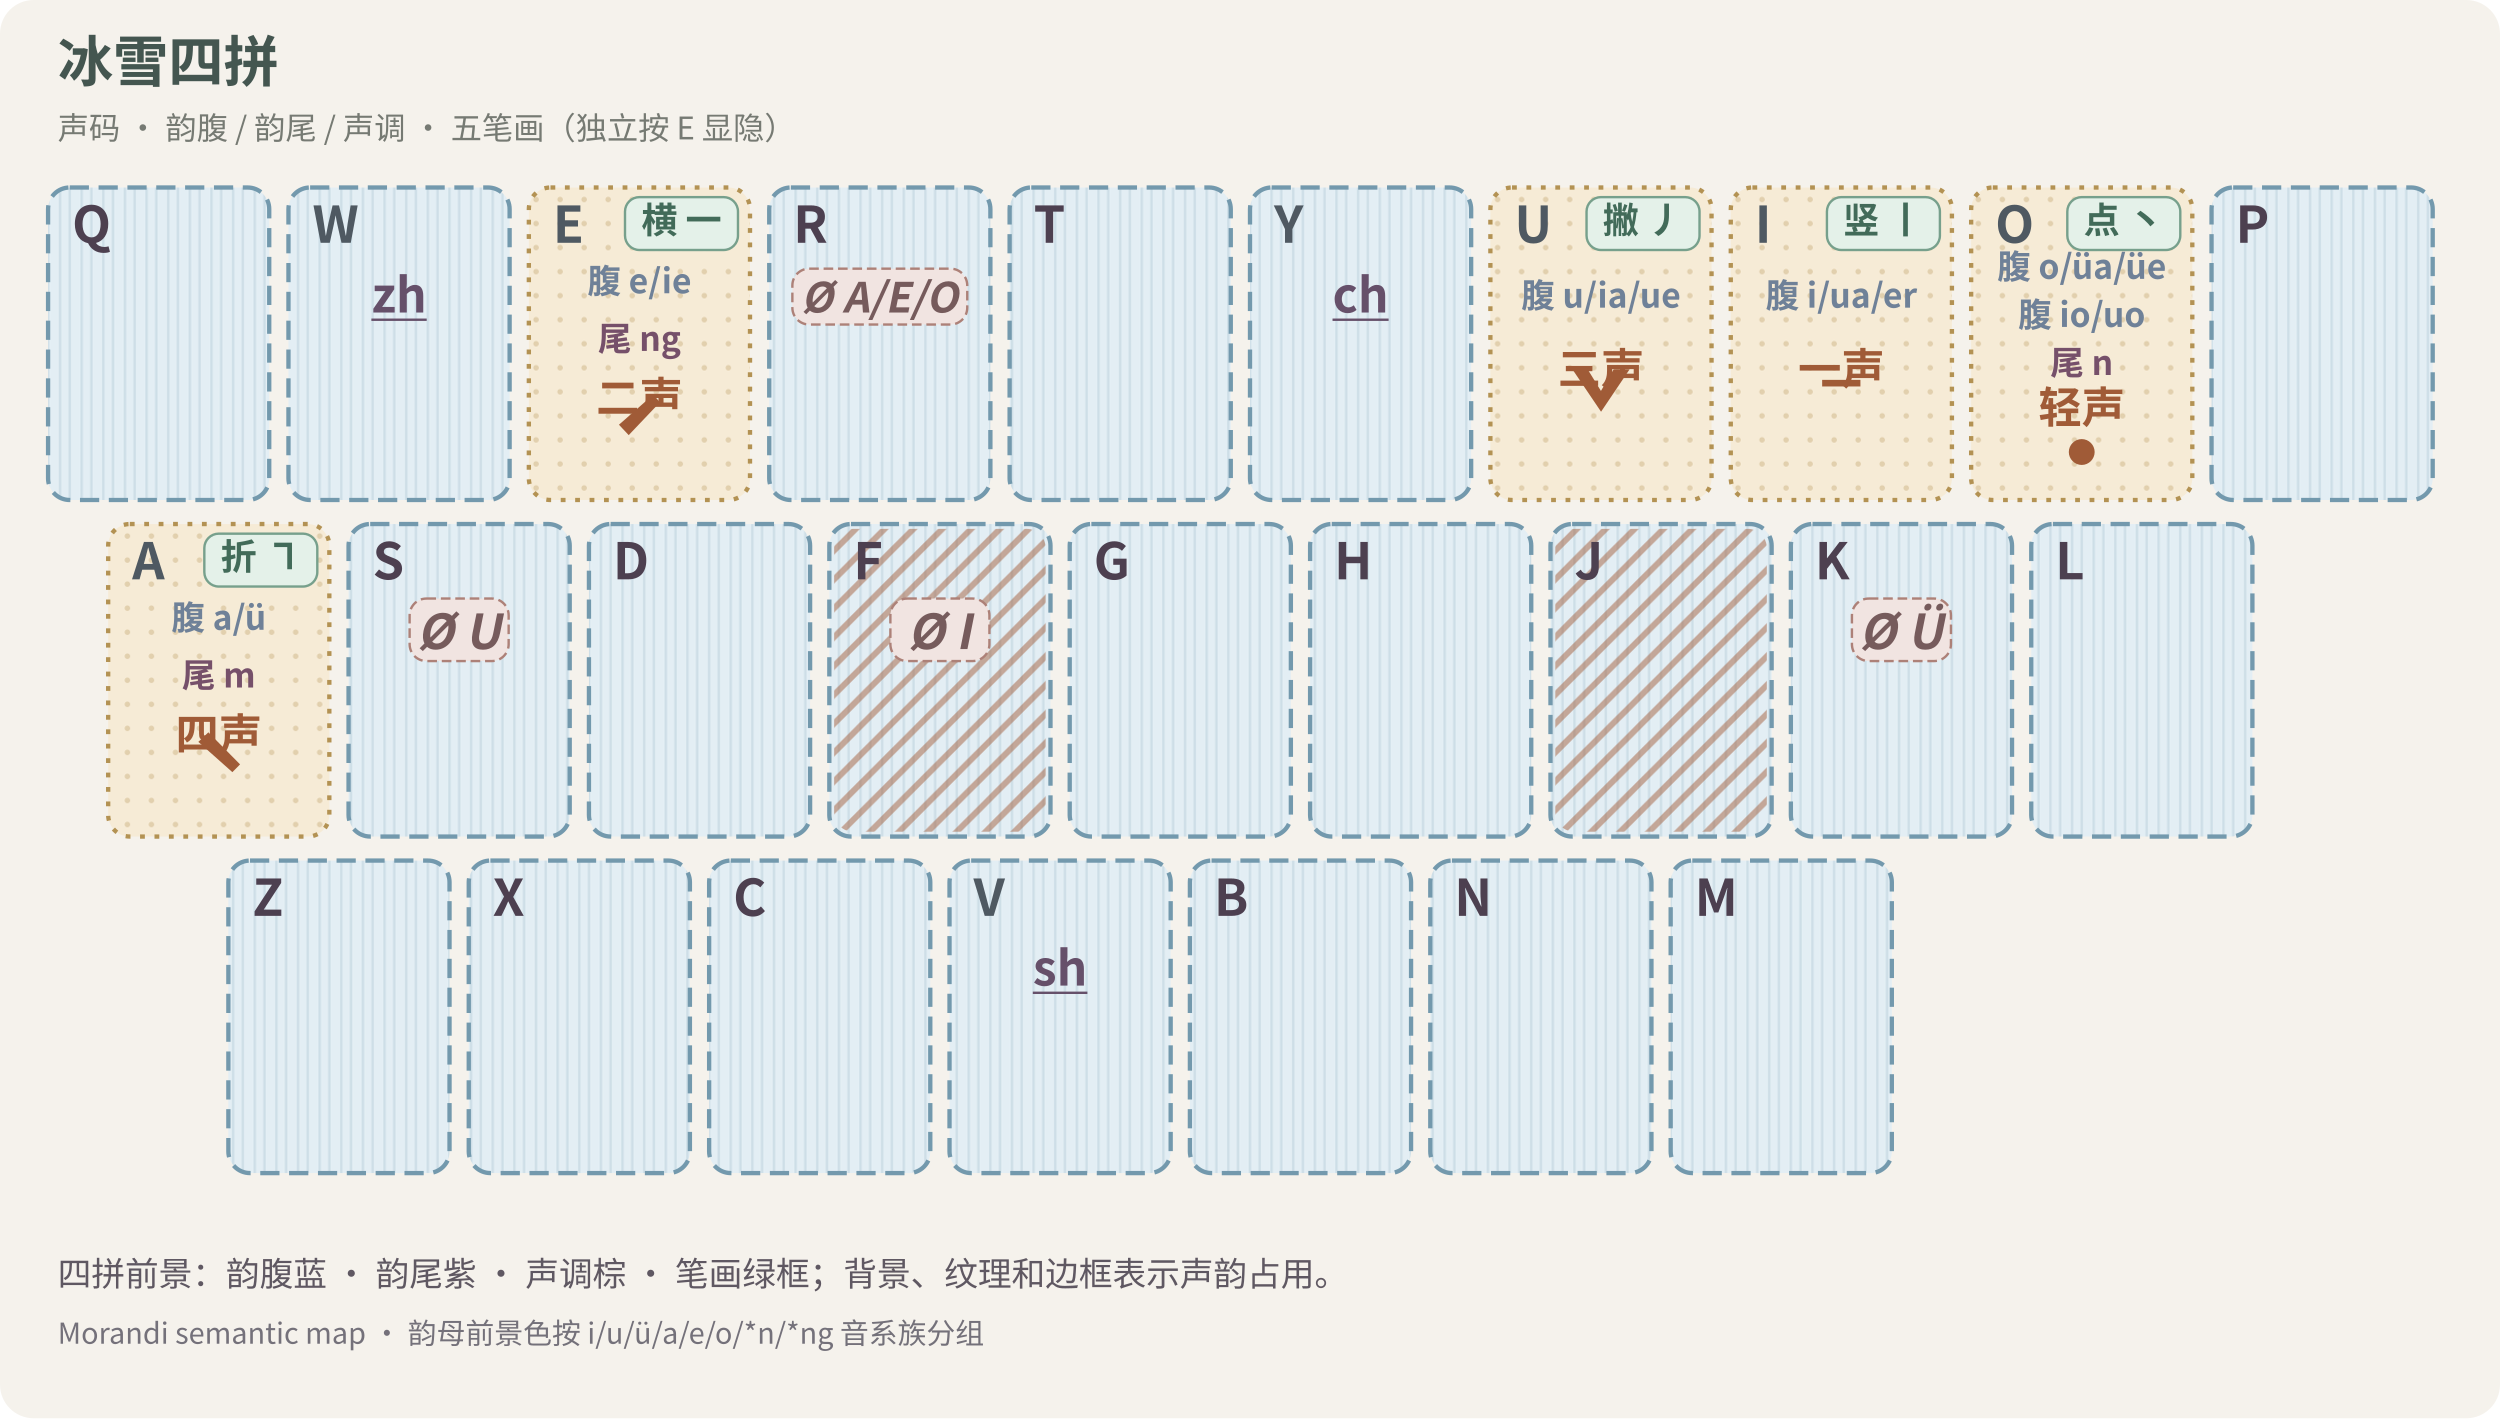
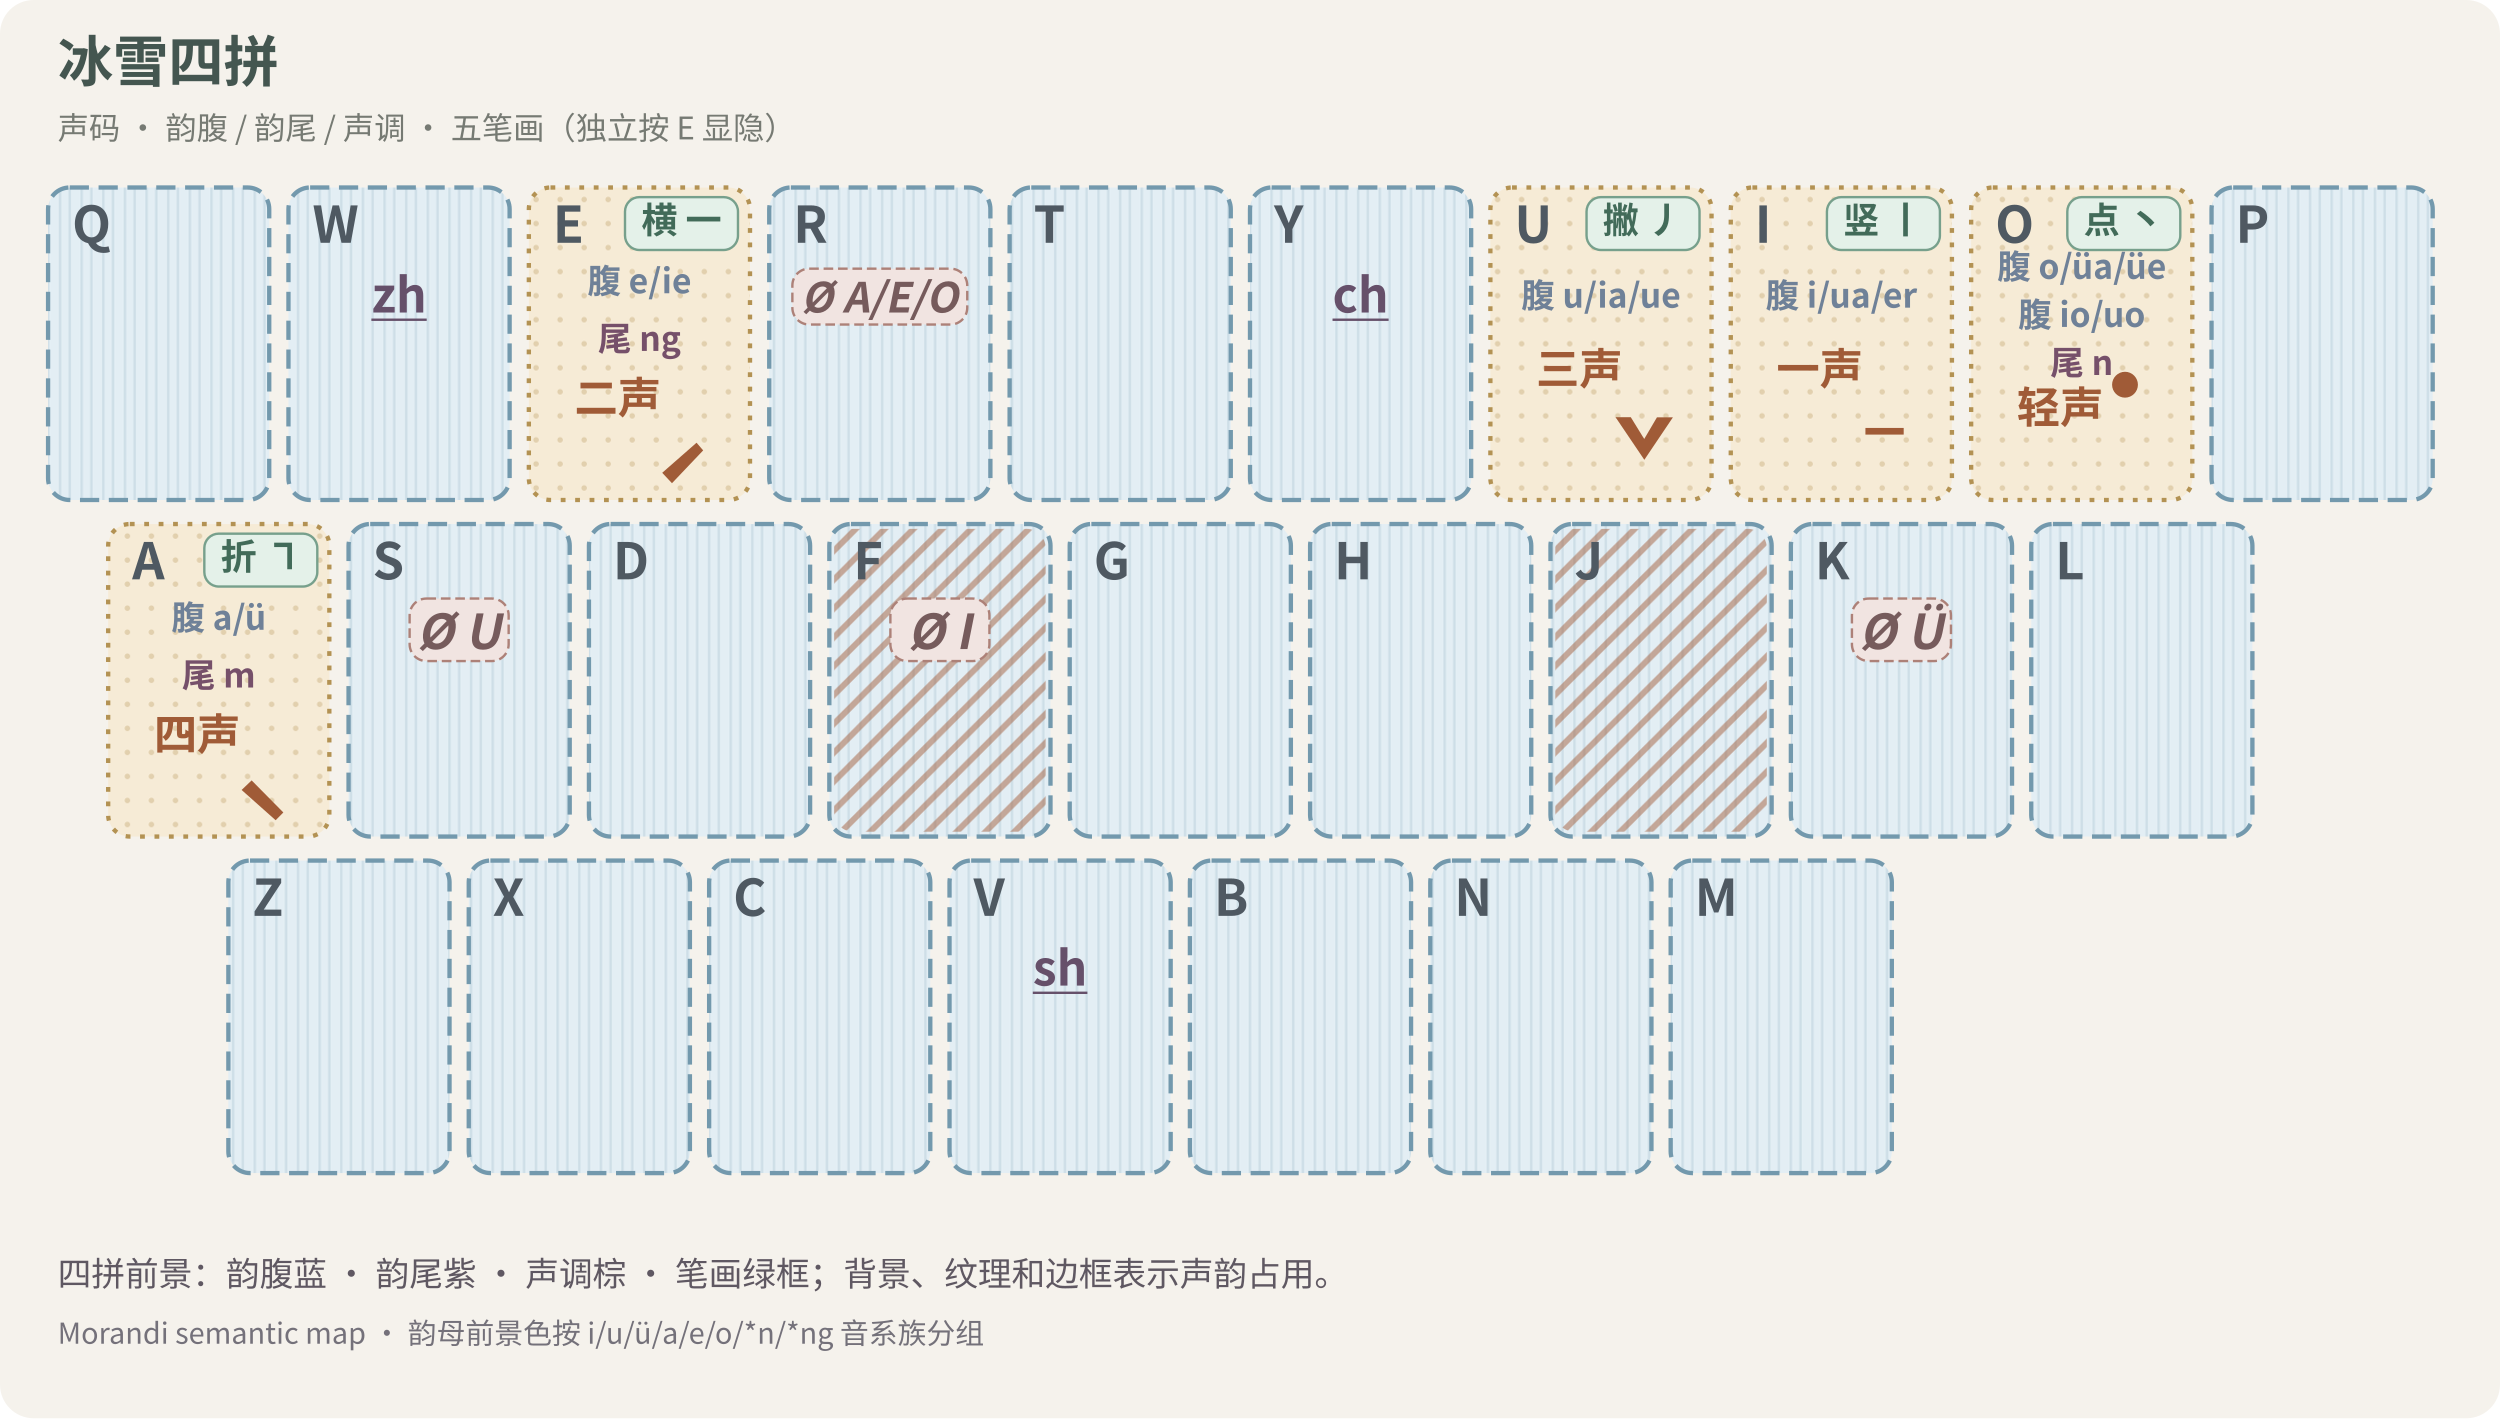
<svg xmlns="http://www.w3.org/2000/svg" class="keysvg nf4-keysvg" viewBox="0 0 1040 590" role="img" aria-labelledby="title desc">
  <defs>
    <pattern id="nf4-both" width="12" height="12" patternUnits="userSpaceOnUse">
      <rect width="12" height="12" fill="#fbfaf7" />
    </pattern>
    <pattern id="nf4-ionly" width="9" height="9" patternUnits="userSpaceOnUse">
      <rect width="9" height="9" fill="#e3eef4" />
      <path d="M2 0V9M7 0V9" stroke="#7399ad" stroke-opacity=".18" />
    </pattern>
    <pattern id="nf4-ronly" width="10" height="10" patternUnits="userSpaceOnUse">
      <rect width="10" height="10" fill="#f6ebd6" />
      <circle cx="3" cy="3" r="1.15" fill="#b39253" fill-opacity=".3" />
    </pattern>
    <pattern id="nf4-none" width="10" height="10" patternUnits="userSpaceOnUse">
      <rect width="10" height="10" fill="#eeece8" />
      <path d="M0 10L10 0" stroke="#aaa6a4" stroke-opacity=".14" />
    </pattern>
    <pattern id="nf4-multi" width="9" height="9" patternUnits="userSpaceOnUse">
      <rect width="9" height="9" fill="#f8efe2" />
      <path d="M-2 2L2-2M0 9L9 0M7 11L11 7" stroke="#9a784e" stroke-width="1.6" stroke-opacity=".27" />
    </pattern>
    <pattern id="nf4-anchor" width="12" height="12" patternUnits="userSpaceOnUse">
      <path d="M-3 3L3-3M0 12L12 0M9 15L15 9" stroke="#a05b37" stroke-width="2.5" stroke-opacity=".48" />
    </pattern>
  </defs>
  <rect width="1040" height="590" rx="14" fill="#f5f2ec" />
  <text x="24" y="34" font-family="Microsoft YaHei UI, Noto Sans CJK SC, sans-serif" font-size="23" fill="#445650" text-anchor="start" font-weight="760">冰雪四拼</text>
  <text x="24" y="58" font-family="Microsoft YaHei UI, Noto Sans CJK SC, sans-serif" font-size="13" fill="#767a73" text-anchor="start" font-weight="500">声码 · 韵腹 / 韵尾 / 声调 · 五笔画（独立按 E 显隐）</text>
  <g data-key="Q" data-role="initial-only">
    <clipPath id="snow_sipin-clip-0-0">
      <rect x="23" y="81" width="86" height="124" rx="7" />
    </clipPath>
    <rect x="20" y="78" width="92" height="130" rx="9" fill="url(#nf4-ionly)" stroke="#7399ad" stroke-width="1.8" stroke-dasharray="8 4" />
    <g clip-path="url(#snow_sipin-clip-0-0)">
-       <text x="30" y="101" font-family="Microsoft YaHei UI, Noto Sans CJK SC, sans-serif" font-size="21" fill="#4d4050" text-anchor="start" font-weight="800">Q</text>
+       <text x="30" y="101" font-family="Microsoft YaHei UI, Noto Sans CJK SC, sans-serif" font-size="21" fill="#4f5962" text-anchor="start" font-weight="680" data-key-label="true">Q</text>
    </g>
  </g>
  <g data-key="W" data-role="initial-only">
    <clipPath id="snow_sipin-clip-0-1">
      <rect x="123" y="81" width="86" height="124" rx="7" />
    </clipPath>
    <rect x="120" y="78" width="92" height="130" rx="9" fill="url(#nf4-ionly)" stroke="#7399ad" stroke-width="1.8" stroke-dasharray="8 4" />
    <g clip-path="url(#snow_sipin-clip-0-1)">
-       <text x="130" y="101" font-family="Microsoft YaHei UI, Noto Sans CJK SC, sans-serif" font-size="21" fill="#4f5962" text-anchor="start" font-weight="680">W</text>
+       <text x="130" y="101" font-family="Microsoft YaHei UI, Noto Sans CJK SC, sans-serif" font-size="21" fill="#4f5962" text-anchor="start" font-weight="680" data-key-label="true">W</text>
      <text x="166" y="130" text-anchor="middle" font-family="Microsoft YaHei UI, Noto Sans CJK SC, sans-serif" font-size="20" font-weight="700" text-decoration="underline" fill="#66506a">zh</text>
    </g>
  </g>
  <g data-key="E" data-role="rhyme-auxiliary">
    <clipPath id="snow_sipin-clip-0-2">
      <rect x="223" y="81" width="86" height="124" rx="7" />
    </clipPath>
    <rect x="220" y="78" width="92" height="130" rx="9" fill="url(#nf4-ronly)" stroke="#b39253" stroke-width="1.8" stroke-dasharray="2 4" />
    <g clip-path="url(#snow_sipin-clip-0-2)">
-       <text x="230" y="101" font-family="Microsoft YaHei UI, Noto Sans CJK SC, sans-serif" font-size="21" fill="#4f5962" text-anchor="start" font-weight="680">E</text>
+       <text x="230" y="101" font-family="Microsoft YaHei UI, Noto Sans CJK SC, sans-serif" font-size="21" fill="#4f5962" text-anchor="start" font-weight="680" data-key-label="true">E</text>
      <g data-aux-badge="stroke">
        <rect x="260" y="82" width="47" height="22" rx="6" fill="#e4f1e9" stroke="#77a08c" />
        <text x="283.5" y="97" font-family="Microsoft YaHei UI, Noto Sans CJK SC, sans-serif" font-size="15" fill="#426b59" text-anchor="middle" font-weight="750" data-aux-kind="stroke">横 一</text>
      </g>
      <text x="266" y="122" font-family="Microsoft YaHei UI, Noto Sans CJK SC, sans-serif" font-size="14" fill="#6f8198" text-anchor="middle" font-weight="700" data-aux-kind="abdomen">腹 e/ie</text>
      <text x="266" y="146" font-family="Microsoft YaHei UI, Noto Sans CJK SC, sans-serif" font-size="14" fill="#76506a" text-anchor="middle" font-weight="700" data-aux-kind="tail">尾 ng</text>
-       <text x="266" y="172" font-family="Noto Sans CJK SC, Noto Sans SC, Microsoft YaHei UI, sans-serif" font-size="18" fill="#a05b37" text-anchor="middle" font-weight="800" data-aux-kind="tone">二声</text>
-       <text x="266" y="200" font-family="Noto Sans Mono CJK SC, Noto Sans Mono, Noto Sans CJK SC, Noto Sans SC, sans-serif" font-size="42" fill="#a05b37" text-anchor="middle" font-weight="700" data-aux-mark="tone">ˊ</text>
+       <text x="257" y="172" font-family="LXGW WenKai GB, LXGW WenKai, Kaiti SC, STKaiti, KaiTi, AR PL KaitiM GB, serif" font-size="18" fill="#a05b37" text-anchor="middle" font-weight="800" data-aux-kind="tone">二声</text>
+       <text x="284" y="220" font-family="Noto Sans Mono CJK SC, Noto Sans Mono, Noto Sans CJK SC, Noto Sans SC, sans-serif" font-size="42" fill="#a05b37" text-anchor="middle" font-weight="700" data-aux-mark="tone">ˊ</text>
    </g>
  </g>
  <g data-key="R" data-role="initial-only">
    <clipPath id="snow_sipin-clip-0-3">
      <rect x="323" y="81" width="86" height="124" rx="7" />
    </clipPath>
    <rect x="320" y="78" width="92" height="130" rx="9" fill="url(#nf4-ionly)" stroke="#7399ad" stroke-width="1.8" stroke-dasharray="8 4" />
    <g clip-path="url(#snow_sipin-clip-0-3)">
-       <text x="330" y="101" font-family="Microsoft YaHei UI, Noto Sans CJK SC, sans-serif" font-size="21" fill="#4d4050" text-anchor="start" font-weight="800">R</text>
+       <text x="330" y="101" font-family="Microsoft YaHei UI, Noto Sans CJK SC, sans-serif" font-size="21" fill="#4f5962" text-anchor="start" font-weight="680" data-key-label="true">R</text>
      <rect x="329.621" y="111.759" width="72.759" height="23.241" rx="7" fill="#f1e4e1" stroke="#ad8178" stroke-dasharray="4 2" />
      <text x="366" y="130" text-anchor="middle" font-family="Microsoft YaHei UI, Noto Sans CJK SC, sans-serif" font-size="17.241" font-weight="700" font-style="italic" fill="#765b5c">Ø A/E/O</text>
    </g>
  </g>
  <g data-key="T" data-role="initial-only">
    <clipPath id="snow_sipin-clip-0-4">
      <rect x="423" y="81" width="86" height="124" rx="7" />
    </clipPath>
    <rect x="420" y="78" width="92" height="130" rx="9" fill="url(#nf4-ionly)" stroke="#7399ad" stroke-width="1.8" stroke-dasharray="8 4" />
    <g clip-path="url(#snow_sipin-clip-0-4)">
-       <text x="430" y="101" font-family="Microsoft YaHei UI, Noto Sans CJK SC, sans-serif" font-size="21" fill="#4d4050" text-anchor="start" font-weight="800">T</text>
+       <text x="430" y="101" font-family="Microsoft YaHei UI, Noto Sans CJK SC, sans-serif" font-size="21" fill="#4f5962" text-anchor="start" font-weight="680" data-key-label="true">T</text>
    </g>
  </g>
  <g data-key="Y" data-role="initial-only">
    <clipPath id="snow_sipin-clip-0-5">
      <rect x="523" y="81" width="86" height="124" rx="7" />
    </clipPath>
    <rect x="520" y="78" width="92" height="130" rx="9" fill="url(#nf4-ionly)" stroke="#7399ad" stroke-width="1.8" stroke-dasharray="8 4" />
    <g clip-path="url(#snow_sipin-clip-0-5)">
-       <text x="530" y="101" font-family="Microsoft YaHei UI, Noto Sans CJK SC, sans-serif" font-size="21" fill="#4f5962" text-anchor="start" font-weight="680">Y</text>
+       <text x="530" y="101" font-family="Microsoft YaHei UI, Noto Sans CJK SC, sans-serif" font-size="21" fill="#4f5962" text-anchor="start" font-weight="680" data-key-label="true">Y</text>
      <text x="566" y="130" text-anchor="middle" font-family="Microsoft YaHei UI, Noto Sans CJK SC, sans-serif" font-size="20" font-weight="700" text-decoration="underline" fill="#66506a">ch</text>
    </g>
  </g>
  <g data-key="U" data-role="rhyme-auxiliary">
    <clipPath id="snow_sipin-clip-0-6">
      <rect x="623" y="81" width="86" height="124" rx="7" />
    </clipPath>
    <rect x="620" y="78" width="92" height="130" rx="9" fill="url(#nf4-ronly)" stroke="#b39253" stroke-width="1.8" stroke-dasharray="2 4" />
    <g clip-path="url(#snow_sipin-clip-0-6)">
-       <text x="630" y="101" font-family="Microsoft YaHei UI, Noto Sans CJK SC, sans-serif" font-size="21" fill="#4f5962" text-anchor="start" font-weight="680">U</text>
+       <text x="630" y="101" font-family="Microsoft YaHei UI, Noto Sans CJK SC, sans-serif" font-size="21" fill="#4f5962" text-anchor="start" font-weight="680" data-key-label="true">U</text>
      <g data-aux-badge="stroke">
        <rect x="660" y="82" width="47" height="22" rx="6" fill="#e4f1e9" stroke="#77a08c" />
        <text x="683.5" y="97" font-family="Microsoft YaHei UI, Noto Sans CJK SC, sans-serif" font-size="15" fill="#426b59" text-anchor="middle" font-weight="750" data-aux-kind="stroke">撇 丿</text>
      </g>
      <text x="666" y="128" font-family="Microsoft YaHei UI, Noto Sans CJK SC, sans-serif" font-size="14" fill="#6f8198" text-anchor="middle" font-weight="700" data-aux-kind="abdomen">腹 u/ia/ue</text>
-       <text x="666" y="160" font-family="Noto Sans CJK SC, Noto Sans SC, Microsoft YaHei UI, sans-serif" font-size="18" fill="#a05b37" text-anchor="middle" font-weight="800" data-aux-kind="tone">三声</text>
-       <text x="666" y="188" font-family="Noto Sans Mono CJK SC, Noto Sans Mono, Noto Sans CJK SC, Noto Sans SC, sans-serif" font-size="42" fill="#a05b37" text-anchor="middle" font-weight="700" data-aux-mark="tone">ˇ</text>
+       <text x="657" y="160" font-family="LXGW WenKai GB, LXGW WenKai, Kaiti SC, STKaiti, KaiTi, AR PL KaitiM GB, serif" font-size="18" fill="#a05b37" text-anchor="middle" font-weight="800" data-aux-kind="tone">三声</text>
+       <text x="684" y="208" font-family="Noto Sans Mono CJK SC, Noto Sans Mono, Noto Sans CJK SC, Noto Sans SC, sans-serif" font-size="42" fill="#a05b37" text-anchor="middle" font-weight="700" data-aux-mark="tone">ˇ</text>
    </g>
  </g>
  <g data-key="I" data-role="rhyme-auxiliary">
    <clipPath id="snow_sipin-clip-0-7">
      <rect x="723" y="81" width="86" height="124" rx="7" />
    </clipPath>
    <rect x="720" y="78" width="92" height="130" rx="9" fill="url(#nf4-ronly)" stroke="#b39253" stroke-width="1.8" stroke-dasharray="2 4" />
    <g clip-path="url(#snow_sipin-clip-0-7)">
-       <text x="730" y="101" font-family="Microsoft YaHei UI, Noto Sans CJK SC, sans-serif" font-size="21" fill="#4f5962" text-anchor="start" font-weight="680">I</text>
+       <text x="730" y="101" font-family="Microsoft YaHei UI, Noto Sans CJK SC, sans-serif" font-size="21" fill="#4f5962" text-anchor="start" font-weight="680" data-key-label="true">I</text>
      <g data-aux-badge="stroke">
        <rect x="760" y="82" width="47" height="22" rx="6" fill="#e4f1e9" stroke="#77a08c" />
        <text x="783.5" y="97" font-family="Microsoft YaHei UI, Noto Sans CJK SC, sans-serif" font-size="15" fill="#426b59" text-anchor="middle" font-weight="750" data-aux-kind="stroke">竖 丨</text>
      </g>
      <text x="766" y="128" font-family="Microsoft YaHei UI, Noto Sans CJK SC, sans-serif" font-size="14" fill="#6f8198" text-anchor="middle" font-weight="700" data-aux-kind="abdomen">腹 i/ua/er</text>
-       <text x="766" y="160" font-family="Noto Sans CJK SC, Noto Sans SC, Microsoft YaHei UI, sans-serif" font-size="18" fill="#a05b37" text-anchor="middle" font-weight="800" data-aux-kind="tone">一声</text>
-       <text x="766" y="188" font-family="Noto Sans Mono CJK SC, Noto Sans Mono, Noto Sans CJK SC, Noto Sans SC, sans-serif" font-size="42" fill="#a05b37" text-anchor="middle" font-weight="700" data-aux-mark="tone">ˉ</text>
+       <text x="757" y="160" font-family="LXGW WenKai GB, LXGW WenKai, Kaiti SC, STKaiti, KaiTi, AR PL KaitiM GB, serif" font-size="18" fill="#a05b37" text-anchor="middle" font-weight="800" data-aux-kind="tone">一声</text>
+       <text x="784" y="208" font-family="Noto Sans Mono CJK SC, Noto Sans Mono, Noto Sans CJK SC, Noto Sans SC, sans-serif" font-size="42" fill="#a05b37" text-anchor="middle" font-weight="700" data-aux-mark="tone">ˉ</text>
    </g>
  </g>
  <g data-key="O" data-role="rhyme-auxiliary">
    <clipPath id="snow_sipin-clip-0-8">
      <rect x="823" y="81" width="86" height="124" rx="7" />
    </clipPath>
    <rect x="820" y="78" width="92" height="130" rx="9" fill="url(#nf4-ronly)" stroke="#b39253" stroke-width="1.8" stroke-dasharray="2 4" />
    <g clip-path="url(#snow_sipin-clip-0-8)">
-       <text x="830" y="101" font-family="Microsoft YaHei UI, Noto Sans CJK SC, sans-serif" font-size="21" fill="#4f5962" text-anchor="start" font-weight="680">O</text>
+       <text x="830" y="101" font-family="Microsoft YaHei UI, Noto Sans CJK SC, sans-serif" font-size="21" fill="#4f5962" text-anchor="start" font-weight="680" data-key-label="true">O</text>
      <g data-aux-badge="stroke">
        <rect x="860" y="82" width="47" height="22" rx="6" fill="#e4f1e9" stroke="#77a08c" />
        <text x="883.5" y="97" font-family="Microsoft YaHei UI, Noto Sans CJK SC, sans-serif" font-size="15" fill="#426b59" text-anchor="middle" font-weight="750" data-aux-kind="stroke">点 丶</text>
      </g>
      <text x="866" y="116" font-family="Microsoft YaHei UI, Noto Sans CJK SC, sans-serif" font-size="14" fill="#6f8198" text-anchor="middle" font-weight="700" data-aux-kind="abdomen">腹 o/üa/üe</text>
      <text x="866" y="136" font-family="Microsoft YaHei UI, Noto Sans CJK SC, sans-serif" font-size="14" fill="#6f8198" text-anchor="middle" font-weight="700" data-aux-kind="abdomen">腹 io/uo</text>
      <text x="866" y="156" font-family="Microsoft YaHei UI, Noto Sans CJK SC, sans-serif" font-size="14" fill="#76506a" text-anchor="middle" font-weight="700" data-aux-kind="tail">尾 n</text>
-       <text x="866" y="176" font-family="Noto Sans CJK SC, Noto Sans SC, Microsoft YaHei UI, sans-serif" font-size="18" fill="#a05b37" text-anchor="middle" font-weight="800" data-aux-kind="tone">轻声</text>
-       <text x="866" y="204" font-family="Noto Sans Mono CJK SC, Noto Sans Mono, Noto Sans CJK SC, Noto Sans SC, sans-serif" font-size="42" fill="#a05b37" text-anchor="middle" font-weight="700" data-aux-mark="tone">·</text>
+       <text x="857" y="176" font-family="LXGW WenKai GB, LXGW WenKai, Kaiti SC, STKaiti, KaiTi, AR PL KaitiM GB, serif" font-size="18" fill="#a05b37" text-anchor="middle" font-weight="800" data-aux-kind="tone">轻声</text>
+       <text x="884" y="176" font-family="Noto Sans Mono CJK SC, Noto Sans Mono, Noto Sans CJK SC, Noto Sans SC, sans-serif" font-size="42" fill="#a05b37" text-anchor="middle" font-weight="700" data-aux-mark="tone">·</text>
    </g>
  </g>
  <g data-key="P" data-role="initial-only">
    <clipPath id="snow_sipin-clip-0-9">
      <rect x="923" y="81" width="86" height="124" rx="7" />
    </clipPath>
    <rect x="920" y="78" width="92" height="130" rx="9" fill="url(#nf4-ionly)" stroke="#7399ad" stroke-width="1.8" stroke-dasharray="8 4" />
    <g clip-path="url(#snow_sipin-clip-0-9)">
-       <text x="930" y="101" font-family="Microsoft YaHei UI, Noto Sans CJK SC, sans-serif" font-size="21" fill="#4d4050" text-anchor="start" font-weight="800">P</text>
+       <text x="930" y="101" font-family="Microsoft YaHei UI, Noto Sans CJK SC, sans-serif" font-size="21" fill="#4f5962" text-anchor="start" font-weight="680" data-key-label="true">P</text>
    </g>
  </g>
  <g data-key="A" data-role="rhyme-auxiliary">
    <clipPath id="snow_sipin-clip-1-0">
      <rect x="48" y="221" width="86" height="124" rx="7" />
    </clipPath>
    <rect x="45" y="218" width="92" height="130" rx="9" fill="url(#nf4-ronly)" stroke="#b39253" stroke-width="1.8" stroke-dasharray="2 4" />
    <g clip-path="url(#snow_sipin-clip-1-0)">
-       <text x="55" y="241" font-family="Microsoft YaHei UI, Noto Sans CJK SC, sans-serif" font-size="21" fill="#4f5962" text-anchor="start" font-weight="680">A</text>
+       <text x="55" y="241" font-family="Microsoft YaHei UI, Noto Sans CJK SC, sans-serif" font-size="21" fill="#4f5962" text-anchor="start" font-weight="680" data-key-label="true">A</text>
      <g data-aux-badge="stroke">
        <rect x="85" y="222" width="47" height="22" rx="6" fill="#e4f1e9" stroke="#77a08c" />
        <text x="108.5" y="237" font-family="Microsoft YaHei UI, Noto Sans CJK SC, sans-serif" font-size="15" fill="#426b59" text-anchor="middle" font-weight="750" data-aux-kind="stroke">折 ㇕</text>
      </g>
      <text x="91" y="262" font-family="Microsoft YaHei UI, Noto Sans CJK SC, sans-serif" font-size="14" fill="#6f8198" text-anchor="middle" font-weight="700" data-aux-kind="abdomen">腹 a/ü</text>
      <text x="91" y="286" font-family="Microsoft YaHei UI, Noto Sans CJK SC, sans-serif" font-size="14" fill="#76506a" text-anchor="middle" font-weight="700" data-aux-kind="tail">尾 m</text>
-       <text x="91" y="312" font-family="Noto Sans CJK SC, Noto Sans SC, Microsoft YaHei UI, sans-serif" font-size="18" fill="#a05b37" text-anchor="middle" font-weight="800" data-aux-kind="tone">四声</text>
-       <text x="91" y="340" font-family="Noto Sans Mono CJK SC, Noto Sans Mono, Noto Sans CJK SC, Noto Sans SC, sans-serif" font-size="42" fill="#a05b37" text-anchor="middle" font-weight="700" data-aux-mark="tone">ˋ</text>
+       <text x="82" y="312" font-family="LXGW WenKai GB, LXGW WenKai, Kaiti SC, STKaiti, KaiTi, AR PL KaitiM GB, serif" font-size="18" fill="#a05b37" text-anchor="middle" font-weight="800" data-aux-kind="tone">四声</text>
+       <text x="109" y="360" font-family="Noto Sans Mono CJK SC, Noto Sans Mono, Noto Sans CJK SC, Noto Sans SC, sans-serif" font-size="42" fill="#a05b37" text-anchor="middle" font-weight="700" data-aux-mark="tone">ˋ</text>
    </g>
  </g>
  <g data-key="S" data-role="initial-only">
    <clipPath id="snow_sipin-clip-1-1">
      <rect x="148" y="221" width="86" height="124" rx="7" />
    </clipPath>
    <rect x="145" y="218" width="92" height="130" rx="9" fill="url(#nf4-ionly)" stroke="#7399ad" stroke-width="1.8" stroke-dasharray="8 4" />
    <g clip-path="url(#snow_sipin-clip-1-1)">
-       <text x="155" y="241" font-family="Microsoft YaHei UI, Noto Sans CJK SC, sans-serif" font-size="21" fill="#4d4050" text-anchor="start" font-weight="800">S</text>
+       <text x="155" y="241" font-family="Microsoft YaHei UI, Noto Sans CJK SC, sans-serif" font-size="21" fill="#4f5962" text-anchor="start" font-weight="680" data-key-label="true">S</text>
      <rect x="170.4" y="249" width="41.2" height="26" rx="7" fill="#f1e4e1" stroke="#ad8178" stroke-dasharray="4 2" />
      <text x="191" y="270" text-anchor="middle" font-family="Microsoft YaHei UI, Noto Sans CJK SC, sans-serif" font-size="20" font-weight="700" font-style="italic" fill="#765b5c">Ø U</text>
    </g>
  </g>
  <g data-key="D" data-role="initial-only">
    <clipPath id="snow_sipin-clip-1-2">
      <rect x="248" y="221" width="86" height="124" rx="7" />
    </clipPath>
    <rect x="245" y="218" width="92" height="130" rx="9" fill="url(#nf4-ionly)" stroke="#7399ad" stroke-width="1.8" stroke-dasharray="8 4" />
    <g clip-path="url(#snow_sipin-clip-1-2)">
-       <text x="255" y="241" font-family="Microsoft YaHei UI, Noto Sans CJK SC, sans-serif" font-size="21" fill="#4d4050" text-anchor="start" font-weight="800">D</text>
+       <text x="255" y="241" font-family="Microsoft YaHei UI, Noto Sans CJK SC, sans-serif" font-size="21" fill="#4f5962" text-anchor="start" font-weight="680" data-key-label="true">D</text>
    </g>
  </g>
  <g data-key="F" data-role="initial-only">
    <clipPath id="snow_sipin-clip-1-3">
      <rect x="348" y="221" width="86" height="124" rx="7" />
    </clipPath>
    <rect x="345" y="218" width="92" height="130" rx="9" fill="url(#nf4-ionly)" stroke="#7399ad" stroke-width="1.8" stroke-dasharray="8 4" />
    <rect x="347" y="220" width="88" height="126" rx="8" fill="url(#nf4-anchor)" pointer-events="none" />
    <g clip-path="url(#snow_sipin-clip-1-3)">
-       <text x="355" y="241" font-family="Microsoft YaHei UI, Noto Sans CJK SC, sans-serif" font-size="21" fill="#4d4050" text-anchor="start" font-weight="800">F</text>
+       <text x="355" y="241" font-family="Microsoft YaHei UI, Noto Sans CJK SC, sans-serif" font-size="21" fill="#4f5962" text-anchor="start" font-weight="680" data-key-label="true">F</text>
      <rect x="370.4" y="249" width="41.2" height="26" rx="7" fill="#f1e4e1" stroke="#ad8178" stroke-dasharray="4 2" />
      <text x="391" y="270" text-anchor="middle" font-family="Microsoft YaHei UI, Noto Sans CJK SC, sans-serif" font-size="20" font-weight="700" font-style="italic" fill="#765b5c">Ø I</text>
    </g>
  </g>
  <g data-key="G" data-role="initial-only">
    <clipPath id="snow_sipin-clip-1-4">
      <rect x="448" y="221" width="86" height="124" rx="7" />
    </clipPath>
    <rect x="445" y="218" width="92" height="130" rx="9" fill="url(#nf4-ionly)" stroke="#7399ad" stroke-width="1.8" stroke-dasharray="8 4" />
    <g clip-path="url(#snow_sipin-clip-1-4)">
-       <text x="455" y="241" font-family="Microsoft YaHei UI, Noto Sans CJK SC, sans-serif" font-size="21" fill="#4d4050" text-anchor="start" font-weight="800">G</text>
+       <text x="455" y="241" font-family="Microsoft YaHei UI, Noto Sans CJK SC, sans-serif" font-size="21" fill="#4f5962" text-anchor="start" font-weight="680" data-key-label="true">G</text>
    </g>
  </g>
  <g data-key="H" data-role="initial-only">
    <clipPath id="snow_sipin-clip-1-5">
      <rect x="548" y="221" width="86" height="124" rx="7" />
    </clipPath>
    <rect x="545" y="218" width="92" height="130" rx="9" fill="url(#nf4-ionly)" stroke="#7399ad" stroke-width="1.8" stroke-dasharray="8 4" />
    <g clip-path="url(#snow_sipin-clip-1-5)">
-       <text x="555" y="241" font-family="Microsoft YaHei UI, Noto Sans CJK SC, sans-serif" font-size="21" fill="#4d4050" text-anchor="start" font-weight="800">H</text>
+       <text x="555" y="241" font-family="Microsoft YaHei UI, Noto Sans CJK SC, sans-serif" font-size="21" fill="#4f5962" text-anchor="start" font-weight="680" data-key-label="true">H</text>
    </g>
  </g>
  <g data-key="J" data-role="initial-only">
    <clipPath id="snow_sipin-clip-1-6">
      <rect x="648" y="221" width="86" height="124" rx="7" />
    </clipPath>
    <rect x="645" y="218" width="92" height="130" rx="9" fill="url(#nf4-ionly)" stroke="#7399ad" stroke-width="1.8" stroke-dasharray="8 4" />
    <rect x="647" y="220" width="88" height="126" rx="8" fill="url(#nf4-anchor)" pointer-events="none" />
    <g clip-path="url(#snow_sipin-clip-1-6)">
-       <text x="655" y="241" font-family="Microsoft YaHei UI, Noto Sans CJK SC, sans-serif" font-size="21" fill="#4d4050" text-anchor="start" font-weight="800">J</text>
+       <text x="655" y="241" font-family="Microsoft YaHei UI, Noto Sans CJK SC, sans-serif" font-size="21" fill="#4f5962" text-anchor="start" font-weight="680" data-key-label="true">J</text>
    </g>
  </g>
  <g data-key="K" data-role="initial-only">
    <clipPath id="snow_sipin-clip-1-7">
      <rect x="748" y="221" width="86" height="124" rx="7" />
    </clipPath>
    <rect x="745" y="218" width="92" height="130" rx="9" fill="url(#nf4-ionly)" stroke="#7399ad" stroke-width="1.8" stroke-dasharray="8 4" />
    <g clip-path="url(#snow_sipin-clip-1-7)">
-       <text x="755" y="241" font-family="Microsoft YaHei UI, Noto Sans CJK SC, sans-serif" font-size="21" fill="#4d4050" text-anchor="start" font-weight="800">K</text>
+       <text x="755" y="241" font-family="Microsoft YaHei UI, Noto Sans CJK SC, sans-serif" font-size="21" fill="#4f5962" text-anchor="start" font-weight="680" data-key-label="true">K</text>
      <rect x="770.4" y="249" width="41.2" height="26" rx="7" fill="#f1e4e1" stroke="#ad8178" stroke-dasharray="4 2" />
      <text x="791" y="270" text-anchor="middle" font-family="Microsoft YaHei UI, Noto Sans CJK SC, sans-serif" font-size="20" font-weight="700" font-style="italic" fill="#765b5c">Ø Ü</text>
    </g>
  </g>
  <g data-key="L" data-role="initial-only">
    <clipPath id="snow_sipin-clip-1-8">
      <rect x="848" y="221" width="86" height="124" rx="7" />
    </clipPath>
    <rect x="845" y="218" width="92" height="130" rx="9" fill="url(#nf4-ionly)" stroke="#7399ad" stroke-width="1.8" stroke-dasharray="8 4" />
    <g clip-path="url(#snow_sipin-clip-1-8)">
-       <text x="855" y="241" font-family="Microsoft YaHei UI, Noto Sans CJK SC, sans-serif" font-size="21" fill="#4d4050" text-anchor="start" font-weight="800">L</text>
+       <text x="855" y="241" font-family="Microsoft YaHei UI, Noto Sans CJK SC, sans-serif" font-size="21" fill="#4f5962" text-anchor="start" font-weight="680" data-key-label="true">L</text>
    </g>
  </g>
  <g data-key="Z" data-role="initial-only">
    <clipPath id="snow_sipin-clip-2-0">
      <rect x="98" y="361" width="86" height="124" rx="7" />
    </clipPath>
    <rect x="95" y="358" width="92" height="130" rx="9" fill="url(#nf4-ionly)" stroke="#7399ad" stroke-width="1.8" stroke-dasharray="8 4" />
    <g clip-path="url(#snow_sipin-clip-2-0)">
-       <text x="105" y="381" font-family="Microsoft YaHei UI, Noto Sans CJK SC, sans-serif" font-size="21" fill="#4d4050" text-anchor="start" font-weight="800">Z</text>
+       <text x="105" y="381" font-family="Microsoft YaHei UI, Noto Sans CJK SC, sans-serif" font-size="21" fill="#4f5962" text-anchor="start" font-weight="680" data-key-label="true">Z</text>
    </g>
  </g>
  <g data-key="X" data-role="initial-only">
    <clipPath id="snow_sipin-clip-2-1">
      <rect x="198" y="361" width="86" height="124" rx="7" />
    </clipPath>
    <rect x="195" y="358" width="92" height="130" rx="9" fill="url(#nf4-ionly)" stroke="#7399ad" stroke-width="1.8" stroke-dasharray="8 4" />
    <g clip-path="url(#snow_sipin-clip-2-1)">
-       <text x="205" y="381" font-family="Microsoft YaHei UI, Noto Sans CJK SC, sans-serif" font-size="21" fill="#4d4050" text-anchor="start" font-weight="800">X</text>
+       <text x="205" y="381" font-family="Microsoft YaHei UI, Noto Sans CJK SC, sans-serif" font-size="21" fill="#4f5962" text-anchor="start" font-weight="680" data-key-label="true">X</text>
    </g>
  </g>
  <g data-key="C" data-role="initial-only">
    <clipPath id="snow_sipin-clip-2-2">
      <rect x="298" y="361" width="86" height="124" rx="7" />
    </clipPath>
    <rect x="295" y="358" width="92" height="130" rx="9" fill="url(#nf4-ionly)" stroke="#7399ad" stroke-width="1.8" stroke-dasharray="8 4" />
    <g clip-path="url(#snow_sipin-clip-2-2)">
-       <text x="305" y="381" font-family="Microsoft YaHei UI, Noto Sans CJK SC, sans-serif" font-size="21" fill="#4d4050" text-anchor="start" font-weight="800">C</text>
+       <text x="305" y="381" font-family="Microsoft YaHei UI, Noto Sans CJK SC, sans-serif" font-size="21" fill="#4f5962" text-anchor="start" font-weight="680" data-key-label="true">C</text>
    </g>
  </g>
  <g data-key="V" data-role="initial-only">
    <clipPath id="snow_sipin-clip-2-3">
      <rect x="398" y="361" width="86" height="124" rx="7" />
    </clipPath>
    <rect x="395" y="358" width="92" height="130" rx="9" fill="url(#nf4-ionly)" stroke="#7399ad" stroke-width="1.8" stroke-dasharray="8 4" />
    <g clip-path="url(#snow_sipin-clip-2-3)">
-       <text x="405" y="381" font-family="Microsoft YaHei UI, Noto Sans CJK SC, sans-serif" font-size="21" fill="#4f5962" text-anchor="start" font-weight="680">V</text>
+       <text x="405" y="381" font-family="Microsoft YaHei UI, Noto Sans CJK SC, sans-serif" font-size="21" fill="#4f5962" text-anchor="start" font-weight="680" data-key-label="true">V</text>
      <text x="441" y="410" text-anchor="middle" font-family="Microsoft YaHei UI, Noto Sans CJK SC, sans-serif" font-size="20" font-weight="700" text-decoration="underline" fill="#66506a">sh</text>
    </g>
  </g>
  <g data-key="B" data-role="initial-only">
    <clipPath id="snow_sipin-clip-2-4">
      <rect x="498" y="361" width="86" height="124" rx="7" />
    </clipPath>
    <rect x="495" y="358" width="92" height="130" rx="9" fill="url(#nf4-ionly)" stroke="#7399ad" stroke-width="1.8" stroke-dasharray="8 4" />
    <g clip-path="url(#snow_sipin-clip-2-4)">
-       <text x="505" y="381" font-family="Microsoft YaHei UI, Noto Sans CJK SC, sans-serif" font-size="21" fill="#4d4050" text-anchor="start" font-weight="800">B</text>
+       <text x="505" y="381" font-family="Microsoft YaHei UI, Noto Sans CJK SC, sans-serif" font-size="21" fill="#4f5962" text-anchor="start" font-weight="680" data-key-label="true">B</text>
    </g>
  </g>
  <g data-key="N" data-role="initial-only">
    <clipPath id="snow_sipin-clip-2-5">
      <rect x="598" y="361" width="86" height="124" rx="7" />
    </clipPath>
    <rect x="595" y="358" width="92" height="130" rx="9" fill="url(#nf4-ionly)" stroke="#7399ad" stroke-width="1.8" stroke-dasharray="8 4" />
    <g clip-path="url(#snow_sipin-clip-2-5)">
-       <text x="605" y="381" font-family="Microsoft YaHei UI, Noto Sans CJK SC, sans-serif" font-size="21" fill="#4d4050" text-anchor="start" font-weight="800">N</text>
+       <text x="605" y="381" font-family="Microsoft YaHei UI, Noto Sans CJK SC, sans-serif" font-size="21" fill="#4f5962" text-anchor="start" font-weight="680" data-key-label="true">N</text>
    </g>
  </g>
  <g data-key="M" data-role="initial-only">
    <clipPath id="snow_sipin-clip-2-6">
      <rect x="698" y="361" width="86" height="124" rx="7" />
    </clipPath>
    <rect x="695" y="358" width="92" height="130" rx="9" fill="url(#nf4-ionly)" stroke="#7399ad" stroke-width="1.8" stroke-dasharray="8 4" />
    <g clip-path="url(#snow_sipin-clip-2-6)">
-       <text x="705" y="381" font-family="Microsoft YaHei UI, Noto Sans CJK SC, sans-serif" font-size="21" fill="#4d4050" text-anchor="start" font-weight="800">M</text>
+       <text x="705" y="381" font-family="Microsoft YaHei UI, Noto Sans CJK SC, sans-serif" font-size="21" fill="#4f5962" text-anchor="start" font-weight="680" data-key-label="true">M</text>
    </g>
  </g>
  <text x="24" y="535" font-family="Microsoft YaHei UI, Noto Sans CJK SC, sans-serif" font-size="14" fill="#5f5862" text-anchor="start" font-weight="500">四拼前景：韵腹蓝 · 韵尾紫 · 声调棕 · 笔画绿框；背景、纹理和边框表示声韵占用。</text>
  <text x="24" y="559" font-family="Microsoft YaHei UI, Noto Sans CJK SC, sans-serif" font-size="12" fill="#74717a" text-anchor="start" font-weight="500">Morandi semantic map · 韵母前景色按 i/u/ü/a/e/o/*n/*ng 音系族分组</text>
</svg>
